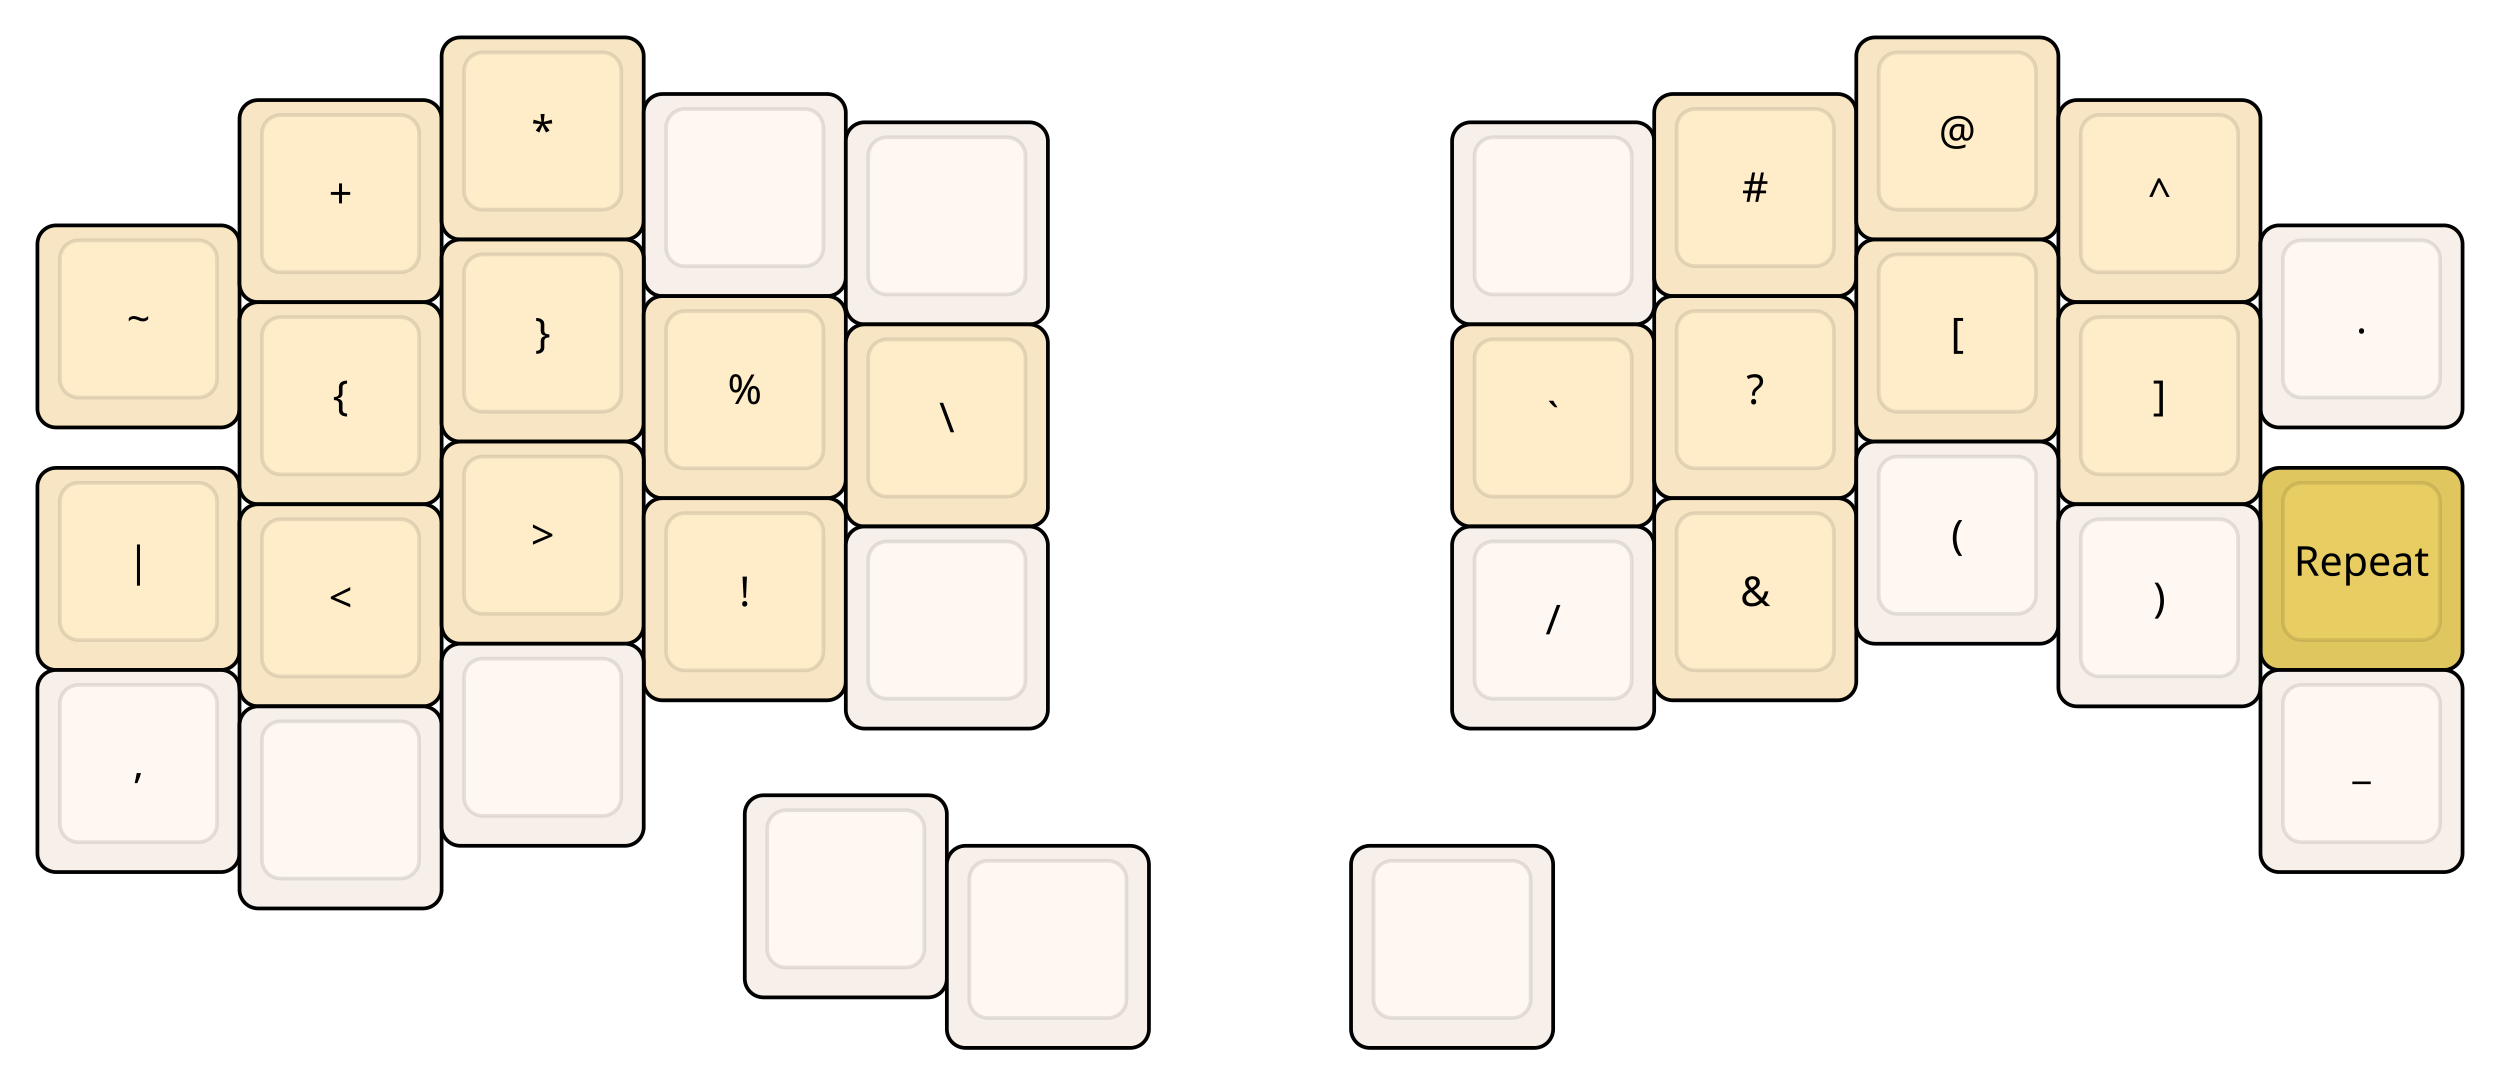
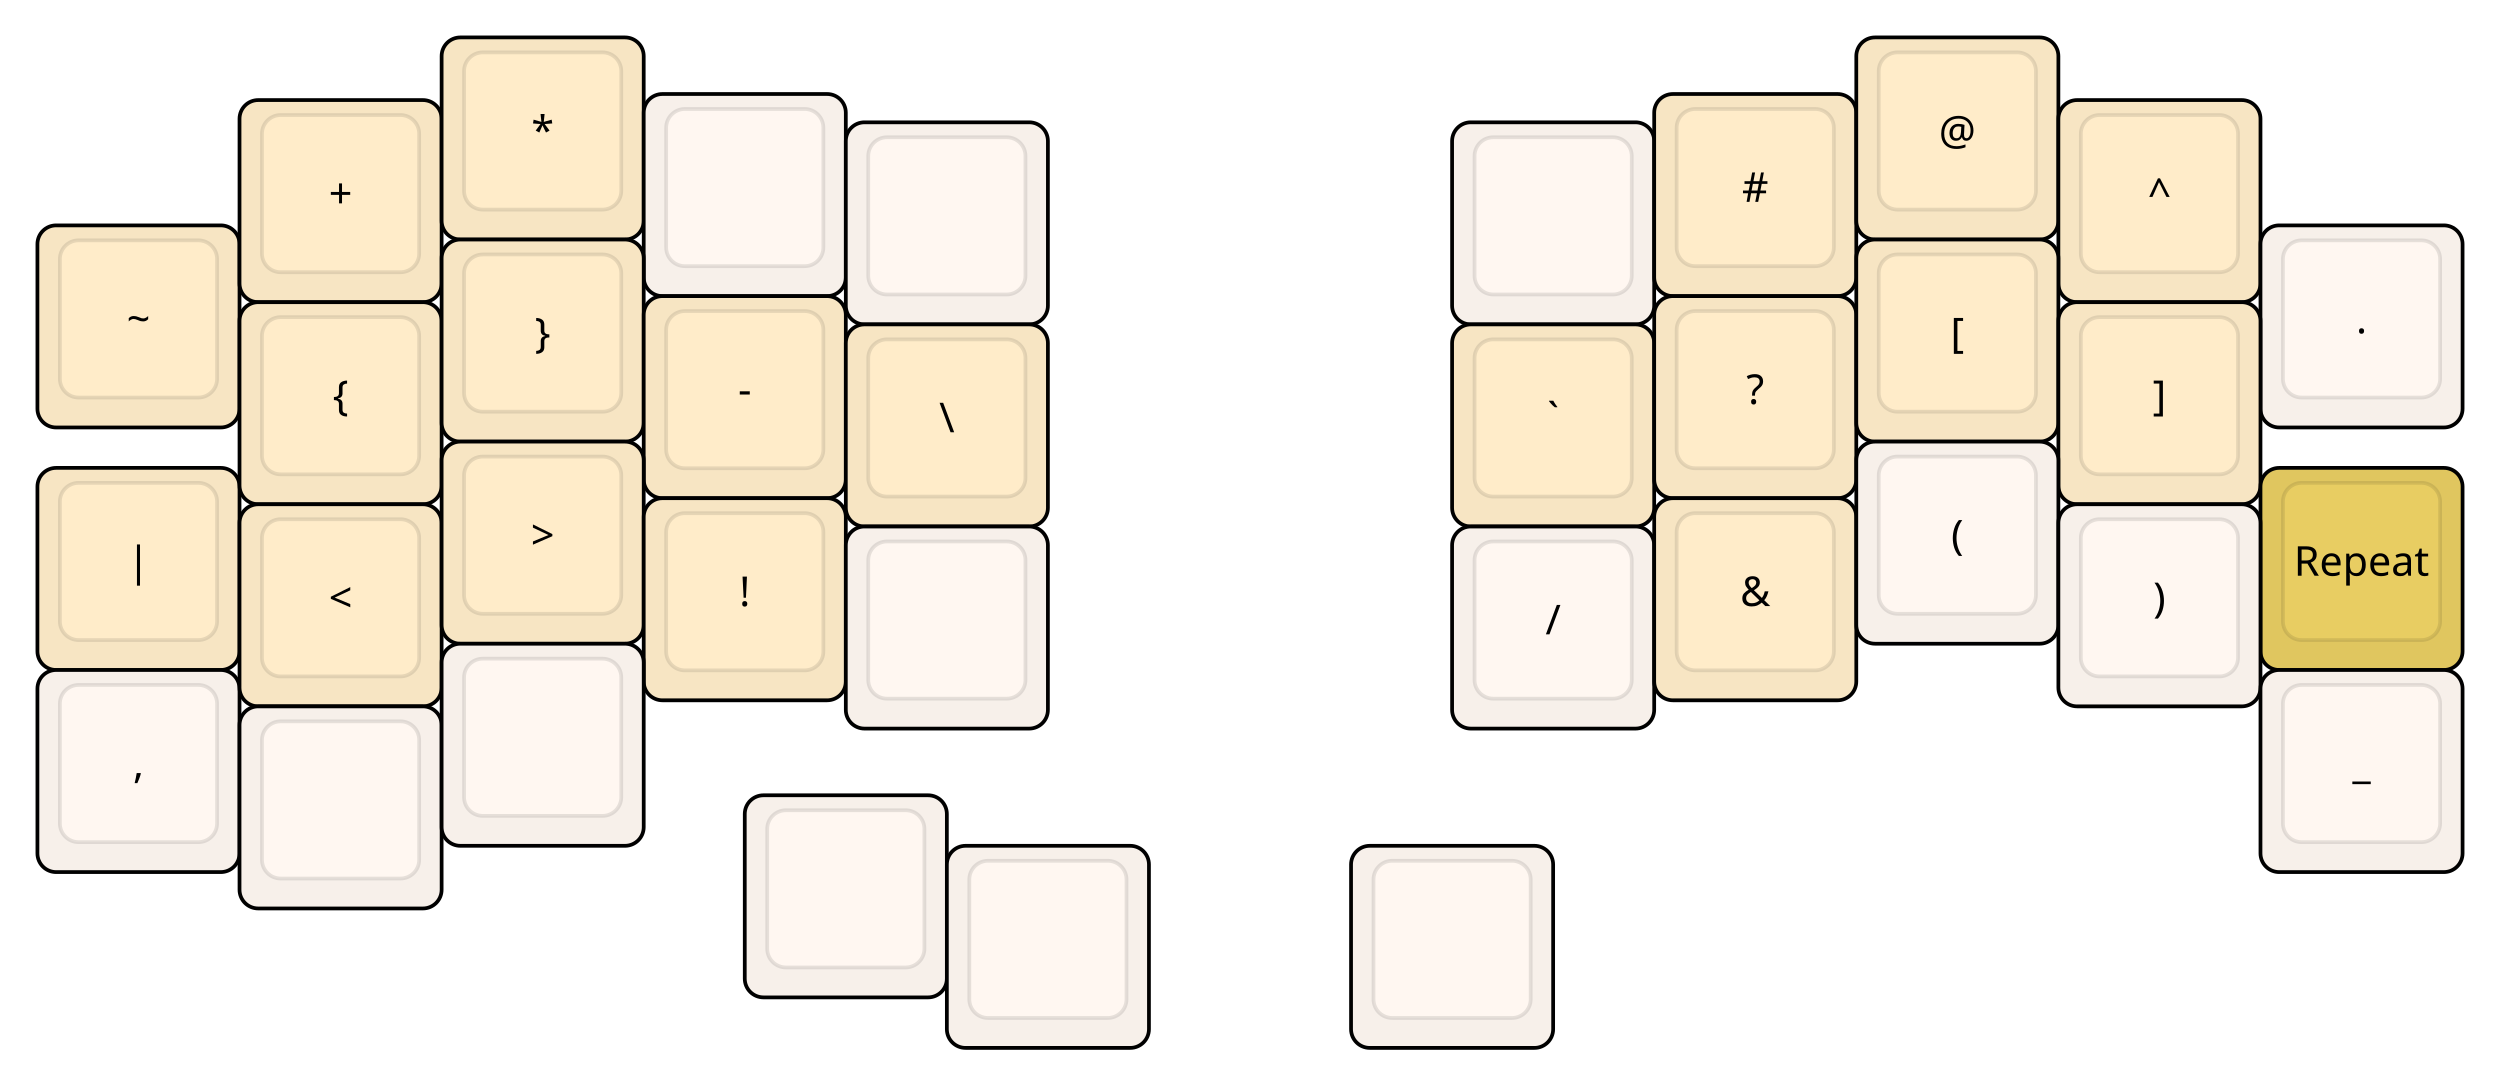
<svg xmlns="http://www.w3.org/2000/svg" width="668px" height="290x" viewBox="0 0 668 290">
  <style type="text/css">
    .keycap .border { stroke: black; stroke-width: 1; }
    .keycap .inner.border { stroke: rgba(0,0,0,.1); }
    .keycap { font-family: sans-serif; font-size: 11px}
    .keycap .sub { font-size: 9px}
  </style>
  <g class="keycap default">
    <rect x="10" y="60.22" width="54" height="54" rx="5" fill="#f7e5c3" class="outer border" />
    <rect x="16" y="64.22" width="42" height="42" rx="5" fill="#ffecc9" class="inner border" />
    <text x="37" y="85.22" text-anchor="middle" dominant-baseline="middle" class="main">
      <tspan x="37" dy="0">~</tspan>
    </text>
  </g>
  <g class="keycap default">
    <rect x="64" y="26.74" width="54" height="54" rx="5" fill="#f7e5c3" class="outer border" />
    <rect x="70" y="30.74" width="42" height="42" rx="5" fill="#ffecc9" class="inner border" />
    <text x="91" y="51.74" text-anchor="middle" dominant-baseline="middle" class="main">
      <tspan x="91" dy="0">+</tspan>
    </text>
  </g>
  <g class="keycap default">
    <rect x="118" y="10" width="54" height="54" rx="5" fill="#f7e5c3" class="outer border" />
    <rect x="124" y="14" width="42" height="42" rx="5" fill="#ffecc9" class="inner border" />
    <text x="145" y="35" text-anchor="middle" dominant-baseline="middle" class="main">
      <tspan x="145" dy="0">*</tspan>
    </text>
  </g>
  <g class="keycap blank">
    <rect x="172" y="25.12" width="54" height="54" rx="5" fill="#f7f0ea" class="outer border" />
    <rect x="178" y="29.12" width="42" height="42" rx="5" fill="#fff7f1" class="inner border" />
  </g>
  <g class="keycap blank">
    <rect x="226" y="32.68" width="54" height="54" rx="5" fill="#f7f0ea" class="outer border" />
    <rect x="232" y="36.68" width="42" height="42" rx="5" fill="#fff7f1" class="inner border" />
  </g>
  <g class="keycap blank">
    <rect x="388" y="32.68" width="54" height="54" rx="5" fill="#f7f0ea" class="outer border" />
    <rect x="394" y="36.68" width="42" height="42" rx="5" fill="#fff7f1" class="inner border" />
  </g>
  <g class="keycap default">
    <rect x="442" y="25.12" width="54" height="54" rx="5" fill="#f7e5c3" class="outer border" />
    <rect x="448" y="29.12" width="42" height="42" rx="5" fill="#ffecc9" class="inner border" />
    <text x="469" y="50.12" text-anchor="middle" dominant-baseline="middle" class="main">
      <tspan x="469" dy="0">#</tspan>
    </text>
  </g>
  <g class="keycap default">
    <rect x="496" y="10" width="54" height="54" rx="5" fill="#f7e5c3" class="outer border" />
    <rect x="502" y="14" width="42" height="42" rx="5" fill="#ffecc9" class="inner border" />
    <text x="523" y="35" text-anchor="middle" dominant-baseline="middle" class="main">
      <tspan x="523" dy="0">@</tspan>
    </text>
  </g>
  <g class="keycap default">
    <rect x="550" y="26.74" width="54" height="54" rx="5" fill="#f7e5c3" class="outer border" />
    <rect x="556" y="30.74" width="42" height="42" rx="5" fill="#ffecc9" class="inner border" />
    <text x="577" y="51.74" text-anchor="middle" dominant-baseline="middle" class="main">
      <tspan x="577" dy="0">^</tspan>
    </text>
  </g>
  <g class="keycap blank">
    <rect x="604" y="60.22" width="54" height="54" rx="5" fill="#f7f0ea" class="outer border" />
    <rect x="610" y="64.22" width="42" height="42" rx="5" fill="#fff7f1" class="inner border" />
    <text x="631" y="85.22" text-anchor="middle" dominant-baseline="middle" class="main">
      <tspan x="631" dy="0">.</tspan>
    </text>
  </g>
  <g class="keycap default">
    <rect x="10" y="125.02" width="54" height="54" rx="5" fill="#f7e5c3" class="outer border" />
    <rect x="16" y="129.02" width="42" height="42" rx="5" fill="#ffecc9" class="inner border" />
    <text x="37" y="150.02" text-anchor="middle" dominant-baseline="middle" class="main">
      <tspan x="37" dy="0">|</tspan>
    </text>
  </g>
  <g class="keycap default">
    <rect x="64" y="80.74" width="54" height="54" rx="5" fill="#f7e5c3" class="outer border" />
    <rect x="70" y="84.74" width="42" height="42" rx="5" fill="#ffecc9" class="inner border" />
    <text x="91" y="105.74" text-anchor="middle" dominant-baseline="middle" class="main">
      <tspan x="91" dy="0">{</tspan>
    </text>
  </g>
  <g class="keycap default">
    <rect x="118" y="64" width="54" height="54" rx="5" fill="#f7e5c3" class="outer border" />
    <rect x="124" y="68" width="42" height="42" rx="5" fill="#ffecc9" class="inner border" />
    <text x="145" y="89" text-anchor="middle" dominant-baseline="middle" class="main">
      <tspan x="145" dy="0">}</tspan>
    </text>
  </g>
  <g class="keycap default">
    <rect x="172" y="79.12" width="54" height="54" rx="5" fill="#f7e5c3" class="outer border" />
    <rect x="178" y="83.12" width="42" height="42" rx="5" fill="#ffecc9" class="inner border" />
    <text x="199" y="104.12" text-anchor="middle" dominant-baseline="middle" class="main">
-       <tspan x="199" dy="0">%</tspan>
+       <tspan x="199" dy="0">-</tspan>
    </text>
  </g>
  <g class="keycap default">
    <rect x="226" y="86.68" width="54" height="54" rx="5" fill="#f7e5c3" class="outer border" />
    <rect x="232" y="90.68" width="42" height="42" rx="5" fill="#ffecc9" class="inner border" />
    <text x="253" y="111.68" text-anchor="middle" dominant-baseline="middle" class="main">
      <tspan x="253" dy="0">\</tspan>
    </text>
  </g>
  <g class="keycap default">
    <rect x="388" y="86.68" width="54" height="54" rx="5" fill="#f7e5c3" class="outer border" />
    <rect x="394" y="90.68" width="42" height="42" rx="5" fill="#ffecc9" class="inner border" />
    <text x="415" y="111.68" text-anchor="middle" dominant-baseline="middle" class="main">
      <tspan x="415" dy="0">`</tspan>
    </text>
  </g>
  <g class="keycap default">
    <rect x="442" y="79.12" width="54" height="54" rx="5" fill="#f7e5c3" class="outer border" />
    <rect x="448" y="83.12" width="42" height="42" rx="5" fill="#ffecc9" class="inner border" />
    <text x="469" y="104.12" text-anchor="middle" dominant-baseline="middle" class="main">
      <tspan x="469" dy="0">?</tspan>
    </text>
  </g>
  <g class="keycap default">
    <rect x="496" y="64" width="54" height="54" rx="5" fill="#f7e5c3" class="outer border" />
    <rect x="502" y="68" width="42" height="42" rx="5" fill="#ffecc9" class="inner border" />
    <text x="523" y="89" text-anchor="middle" dominant-baseline="middle" class="main">
      <tspan x="523" dy="0">[</tspan>
    </text>
  </g>
  <g class="keycap default">
    <rect x="550" y="80.74" width="54" height="54" rx="5" fill="#f7e5c3" class="outer border" />
    <rect x="556" y="84.74" width="42" height="42" rx="5" fill="#ffecc9" class="inner border" />
    <text x="577" y="105.74" text-anchor="middle" dominant-baseline="middle" class="main">
      <tspan x="577" dy="0">]</tspan>
    </text>
  </g>
  <g class="keycap special">
    <rect x="604" y="125.02" width="54" height="54" rx="5" fill="#e0c65f" class="outer border" />
    <rect x="610" y="129.02" width="42" height="42" rx="5" fill="#e8cd62" class="inner border" />
    <text x="631" y="150.02" text-anchor="middle" dominant-baseline="middle" class="main">
      <tspan x="631" dy="0">Repeat</tspan>
    </text>
  </g>
  <g class="keycap blank">
    <rect x="10" y="179.02" width="54" height="54" rx="5" fill="#f7f0ea" class="outer border" />
    <rect x="16" y="183.02" width="42" height="42" rx="5" fill="#fff7f1" class="inner border" />
    <text x="37" y="204.02" text-anchor="middle" dominant-baseline="middle" class="main">
      <tspan x="37" dy="0">,</tspan>
    </text>
  </g>
  <g class="keycap default">
    <rect x="64" y="134.74" width="54" height="54" rx="5" fill="#f7e5c3" class="outer border" />
    <rect x="70" y="138.74" width="42" height="42" rx="5" fill="#ffecc9" class="inner border" />
    <text x="91" y="159.74" text-anchor="middle" dominant-baseline="middle" class="main">
      <tspan x="91" dy="0">&lt;</tspan>
    </text>
  </g>
  <g class="keycap default">
    <rect x="118" y="118" width="54" height="54" rx="5" fill="#f7e5c3" class="outer border" />
    <rect x="124" y="122" width="42" height="42" rx="5" fill="#ffecc9" class="inner border" />
    <text x="145" y="143" text-anchor="middle" dominant-baseline="middle" class="main">
      <tspan x="145" dy="0">&gt;</tspan>
    </text>
  </g>
  <g class="keycap default">
    <rect x="172" y="133.12" width="54" height="54" rx="5" fill="#f7e5c3" class="outer border" />
    <rect x="178" y="137.12" width="42" height="42" rx="5" fill="#ffecc9" class="inner border" />
    <text x="199" y="158.12" text-anchor="middle" dominant-baseline="middle" class="main">
      <tspan x="199" dy="0">!</tspan>
    </text>
  </g>
  <g class="keycap blank">
    <rect x="226" y="140.68" width="54" height="54" rx="5" fill="#f7f0ea" class="outer border" />
    <rect x="232" y="144.68" width="42" height="42" rx="5" fill="#fff7f1" class="inner border" />
  </g>
  <g class="keycap blank">
    <rect x="388" y="140.68" width="54" height="54" rx="5" fill="#f7f0ea" class="outer border" />
    <rect x="394" y="144.68" width="42" height="42" rx="5" fill="#fff7f1" class="inner border" />
    <text x="415" y="165.68" text-anchor="middle" dominant-baseline="middle" class="main">
      <tspan x="415" dy="0">/</tspan>
    </text>
  </g>
  <g class="keycap default">
    <rect x="442" y="133.12" width="54" height="54" rx="5" fill="#f7e5c3" class="outer border" />
    <rect x="448" y="137.12" width="42" height="42" rx="5" fill="#ffecc9" class="inner border" />
    <text x="469" y="158.12" text-anchor="middle" dominant-baseline="middle" class="main">
      <tspan x="469" dy="0">&amp;</tspan>
    </text>
  </g>
  <g class="keycap blank">
    <rect x="496" y="118" width="54" height="54" rx="5" fill="#f7f0ea" class="outer border" />
    <rect x="502" y="122" width="42" height="42" rx="5" fill="#fff7f1" class="inner border" />
    <text x="523" y="143" text-anchor="middle" dominant-baseline="middle" class="main">
      <tspan x="523" dy="0">(</tspan>
    </text>
  </g>
  <g class="keycap blank">
    <rect x="550" y="134.74" width="54" height="54" rx="5" fill="#f7f0ea" class="outer border" />
    <rect x="556" y="138.74" width="42" height="42" rx="5" fill="#fff7f1" class="inner border" />
    <text x="577" y="159.74" text-anchor="middle" dominant-baseline="middle" class="main">
      <tspan x="577" dy="0">)</tspan>
    </text>
  </g>
  <g class="keycap blank">
    <rect x="604" y="179.02" width="54" height="54" rx="5" fill="#f7f0ea" class="outer border" />
    <rect x="610" y="183.02" width="42" height="42" rx="5" fill="#fff7f1" class="inner border" />
    <text x="631" y="204.02" text-anchor="middle" dominant-baseline="middle" class="main">
      <tspan x="631" dy="0">_</tspan>
    </text>
  </g>
  <g class="keycap blank">
    <rect x="64" y="188.74" width="54" height="54" rx="5" fill="#f7f0ea" class="outer border" />
    <rect x="70" y="192.74" width="42" height="42" rx="5" fill="#fff7f1" class="inner border" />
  </g>
  <g class="keycap blank">
    <rect x="118" y="172" width="54" height="54" rx="5" fill="#f7f0ea" class="outer border" />
    <rect x="124" y="176" width="42" height="42" rx="5" fill="#fff7f1" class="inner border" />
  </g>
  <g class="keycap blank">
    <rect x="199" y="212.5" width="54" height="54" rx="5" fill="#f7f0ea" class="outer border" />
    <rect x="205" y="216.5" width="42" height="42" rx="5" fill="#fff7f1" class="inner border" />
  </g>
  <g class="keycap blank">
    <rect x="253" y="226" width="54" height="54" rx="5" fill="#f7f0ea" class="outer border" />
    <rect x="259" y="230" width="42" height="42" rx="5" fill="#fff7f1" class="inner border" />
  </g>
  <g class="keycap blank">
    <rect x="361" y="226" width="54" height="54" rx="5" fill="#f7f0ea" class="outer border" />
    <rect x="367" y="230" width="42" height="42" rx="5" fill="#fff7f1" class="inner border" />
  </g>
</svg>
